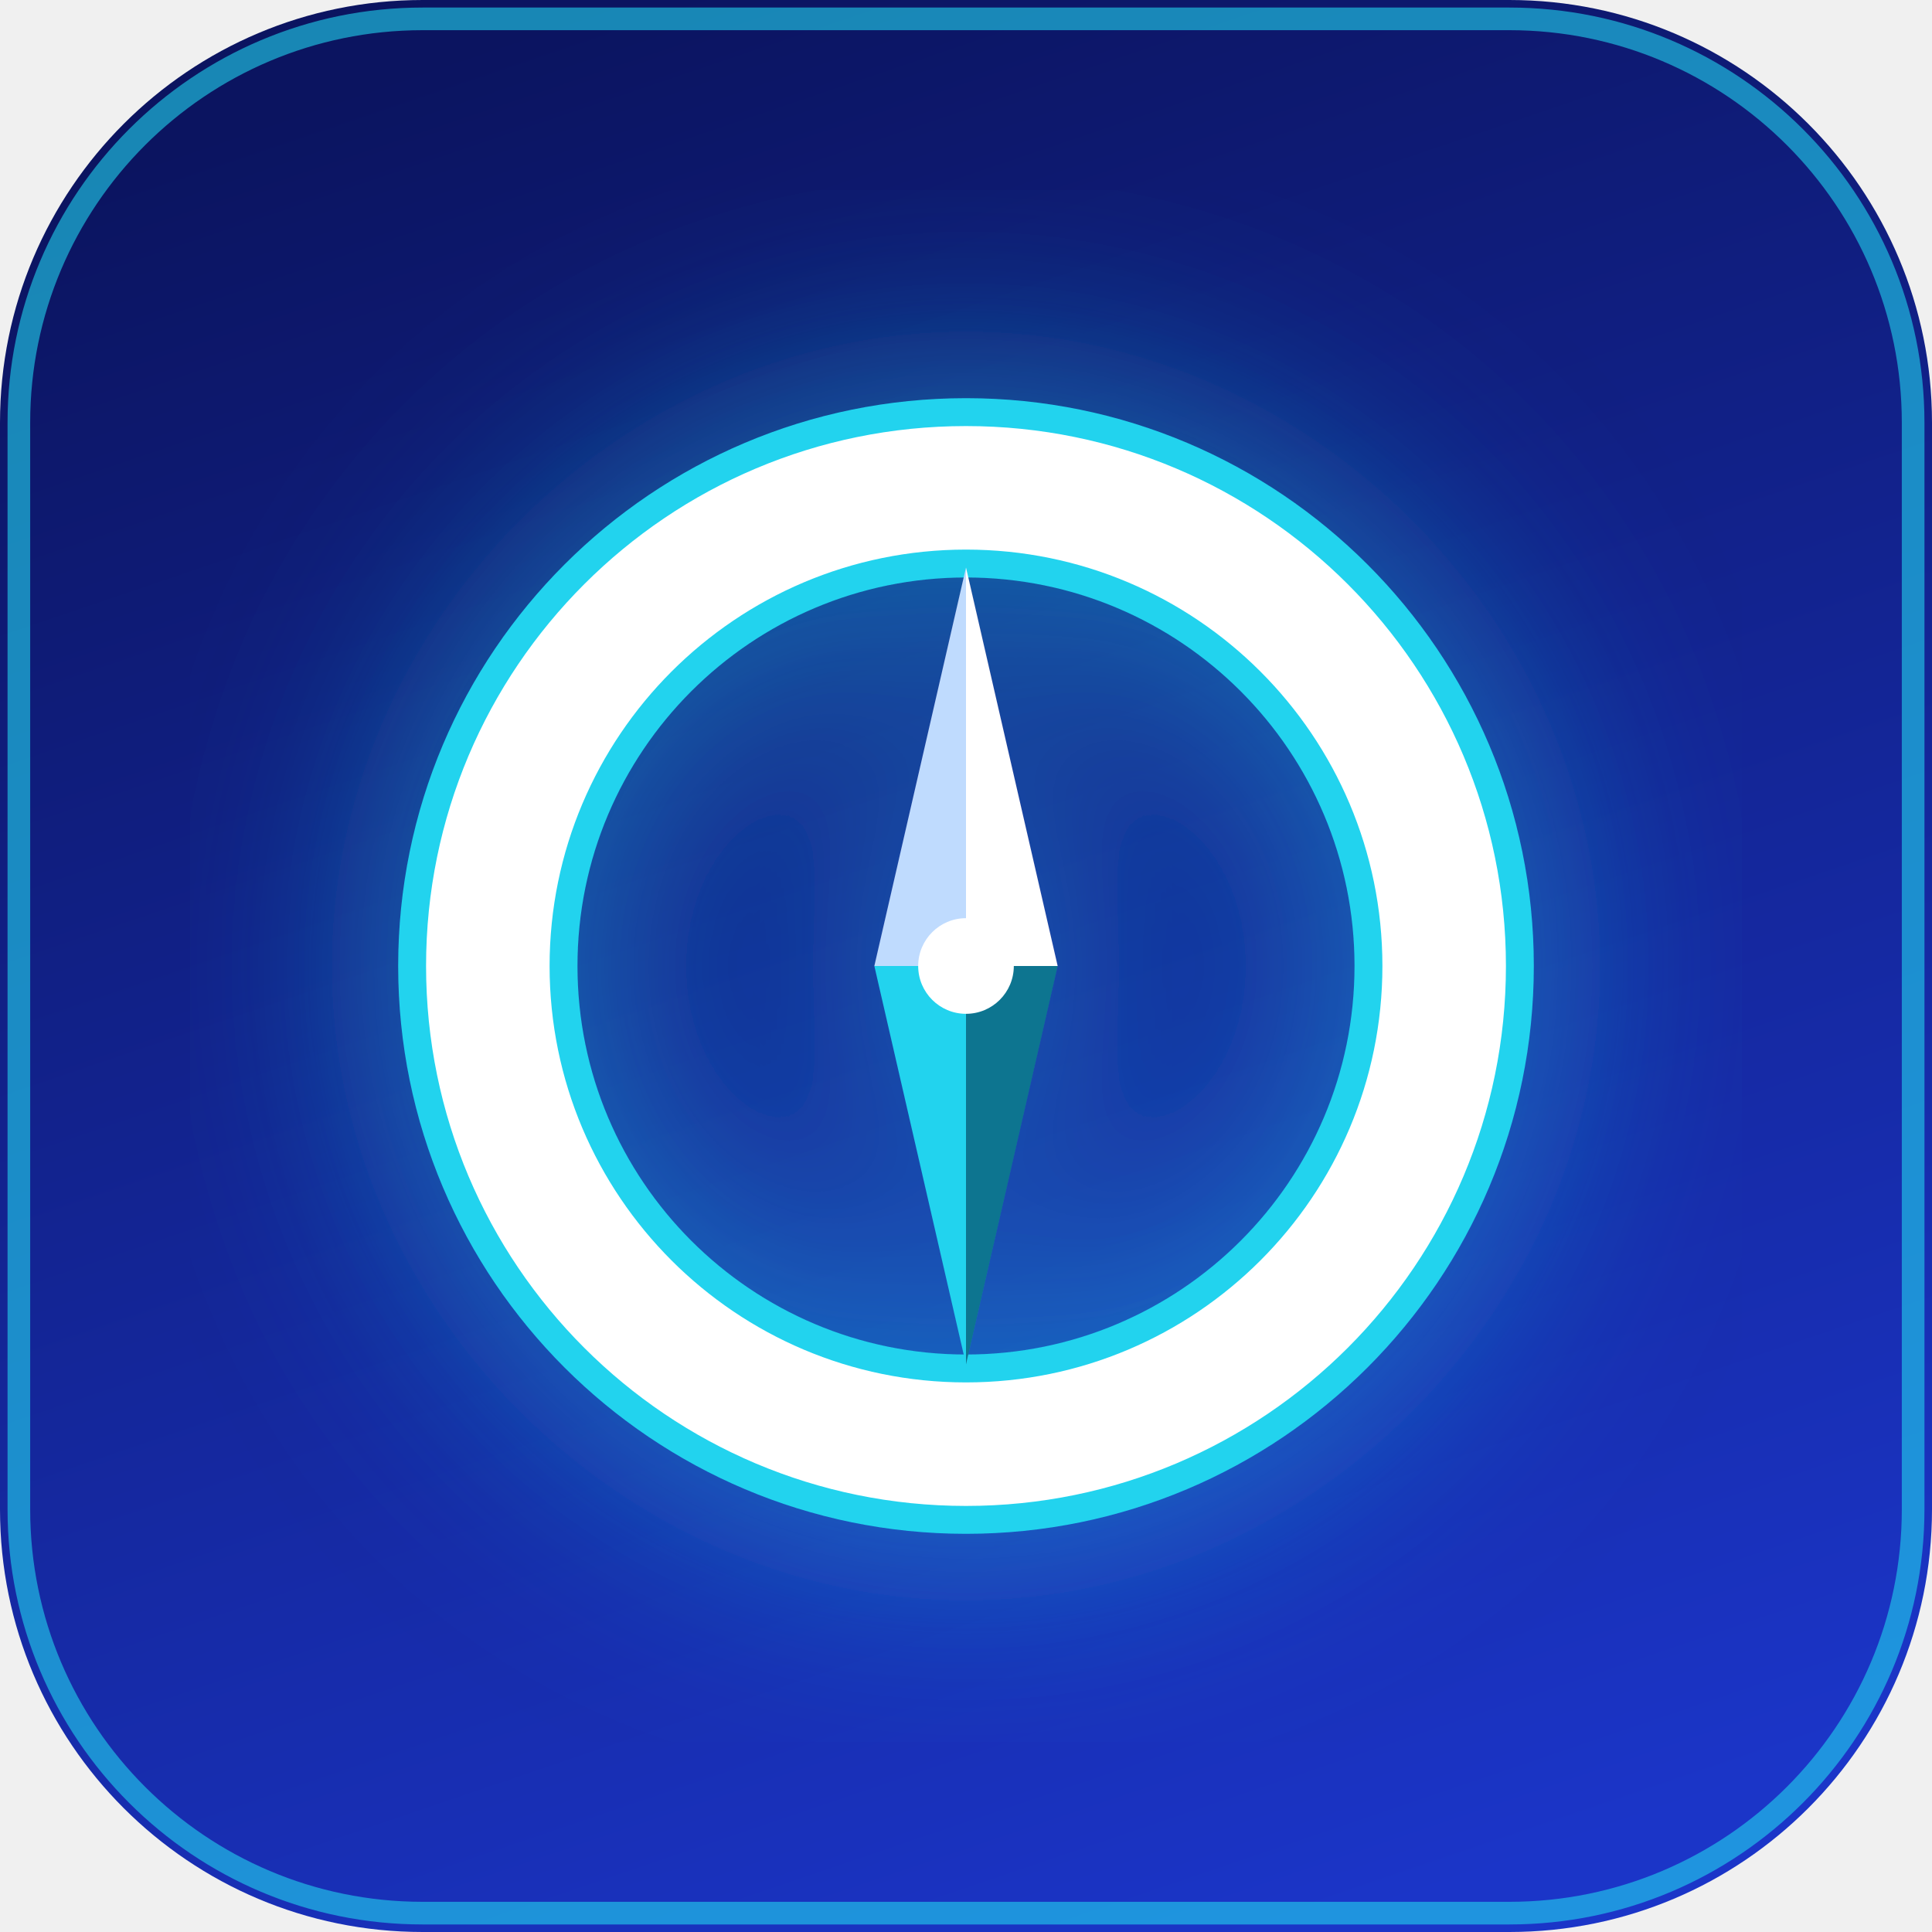
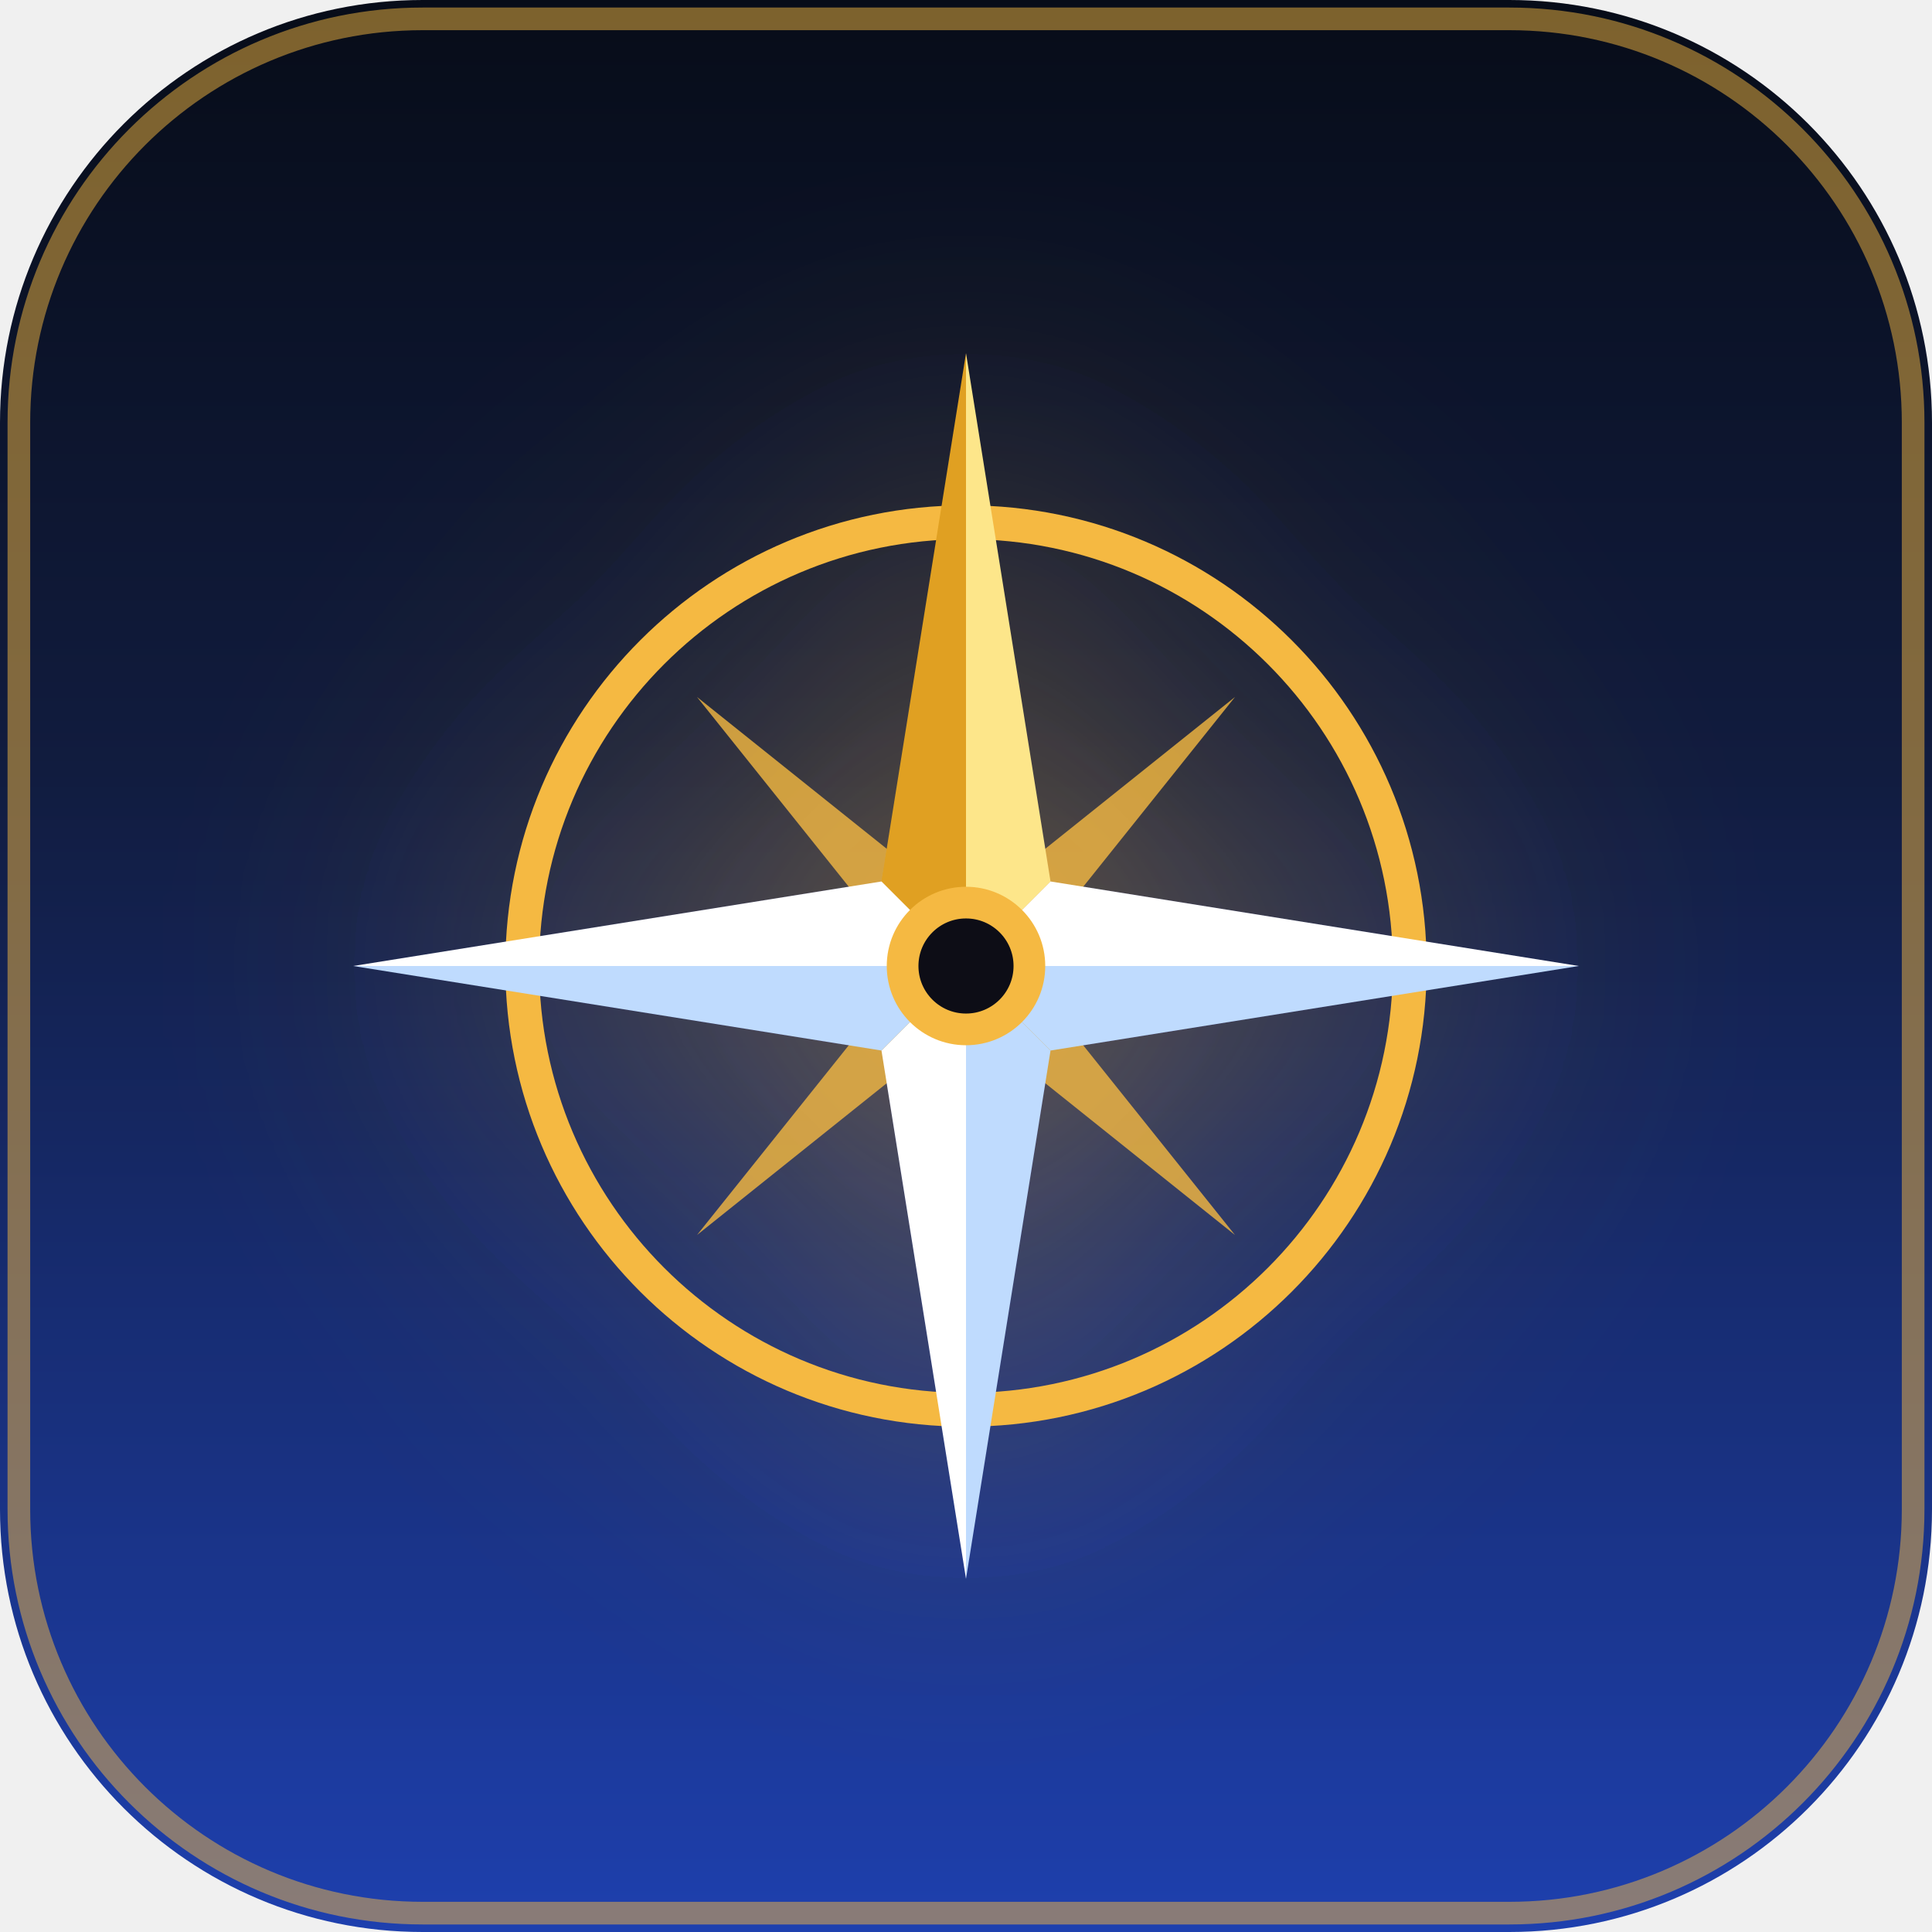
<svg xmlns="http://www.w3.org/2000/svg" width="512" height="512" viewBox="0 0 512 512">
  <defs>
-     <linearGradient id="g" x1="0.33" y1="0" x2="0.67" y2="1">
-       <stop offset="0" stop-color="#0b1460" />
-       <stop offset="1" stop-color="#1b35c8" />
+     <linearGradient id="g" x1="0" y1="0" x2="0" y2="1">
+       <stop offset="0" stop-color="#070c18" />
+       <stop offset=".4" stop-color="#111c3f" />
+       <stop offset="1" stop-color="#1e40af" />
    </linearGradient>
    <filter id="b" x="-20%" y="-20%" width="140%" height="140%">
-       <feGaussianBlur stdDeviation="6" result="x" />
-       <feFlood flood-color="#22d3ee" flood-opacity=".55" />
+       <feGaussianBlur stdDeviation="7" result="x" />
+       <feFlood flood-color="#f5b942" flood-opacity=".45" />
      <feComposite in2="x" operator="in" result="y" />
      <feMerge>
        <feMergeNode in="y" />
        <feMergeNode in="SourceGraphic" />
      </feMerge>
    </filter>
  </defs>
  <rect width="512" height="512" rx="112" fill="url(#g)" />
-   <rect x="5" y="5" width="502" height="502" rx="107" fill="none" stroke="#22d3ee" stroke-opacity=".6" stroke-width="6" />
-   <g filter="url(#b)" transform="translate(87.04 87.04) scale(5.28)">
-     <circle fill="none" cx="32" cy="32" r="24" stroke="#fff" stroke-width="7" />
-     <circle fill="none" cx="32" cy="32" r="27.8" stroke="#22d3ee" stroke-width="1.4" />
-     <circle fill="none" cx="32" cy="32" r="20.2" stroke="#22d3ee" stroke-width="1.4" />
-     <polygon points="32,12 36.6,32 32,32" fill="#fff" />
-     <polygon points="32,12 27.4,32 32,32" fill="#bfdbfe" />
-     <polygon points="32,52 27.4,32 32,32" fill="#22d3ee" />
-     <polygon points="32,52 36.6,32 32,32" fill="#0e7490" />
-     <circle cx="32" cy="32" r="2.4" fill="#fff" />
+   <rect x="5" y="5" width="502" height="502" rx="107" fill="none" stroke="#f5b942" stroke-opacity=".5" stroke-width="6" />
+   <g filter="url(#b)" transform="translate(76.8 76.8) scale(5.6)">
+     <circle fill="none" cx="32" cy="32" r="21" stroke="#f5b942" stroke-width="1.6" />
+     <polygon points="32,14 34,32 30,32" fill="#f5b942" opacity=".8" transform="rotate(45 32 32)" />
+     <polygon points="32,14 34,32 30,32" fill="#f5b942" opacity=".8" transform="rotate(135 32 32)" />
+     <polygon points="32,14 34,32 30,32" fill="#f5b942" opacity=".8" transform="rotate(225 32 32)" />
+     <polygon points="32,14 34,32 30,32" fill="#f5b942" opacity=".8" transform="rotate(315 32 32)" />
+     <polygon points="32,3 36,28 32,32" fill="#fde68a" />
+     <polygon points="32,3 28,28 32,32" fill="#e0a020" />
+     <polygon points="61,32 36,28 32,32" fill="#fff" />
+     <polygon points="61,32 36,36 32,32" fill="#bfdbfe" />
+     <polygon points="32,61 36,36 32,32" fill="#bfdbfe" />
+     <polygon points="32,61 28,36 32,32" fill="#fff" />
+     <polygon points="3,32 28,28 32,32" fill="#fff" />
+     <polygon points="3,32 28,36 32,32" fill="#bfdbfe" />
+     <circle cx="32" cy="32" r="3" fill="#070c18" stroke="#f5b942" stroke-width="1.5" />
  </g>
</svg>
